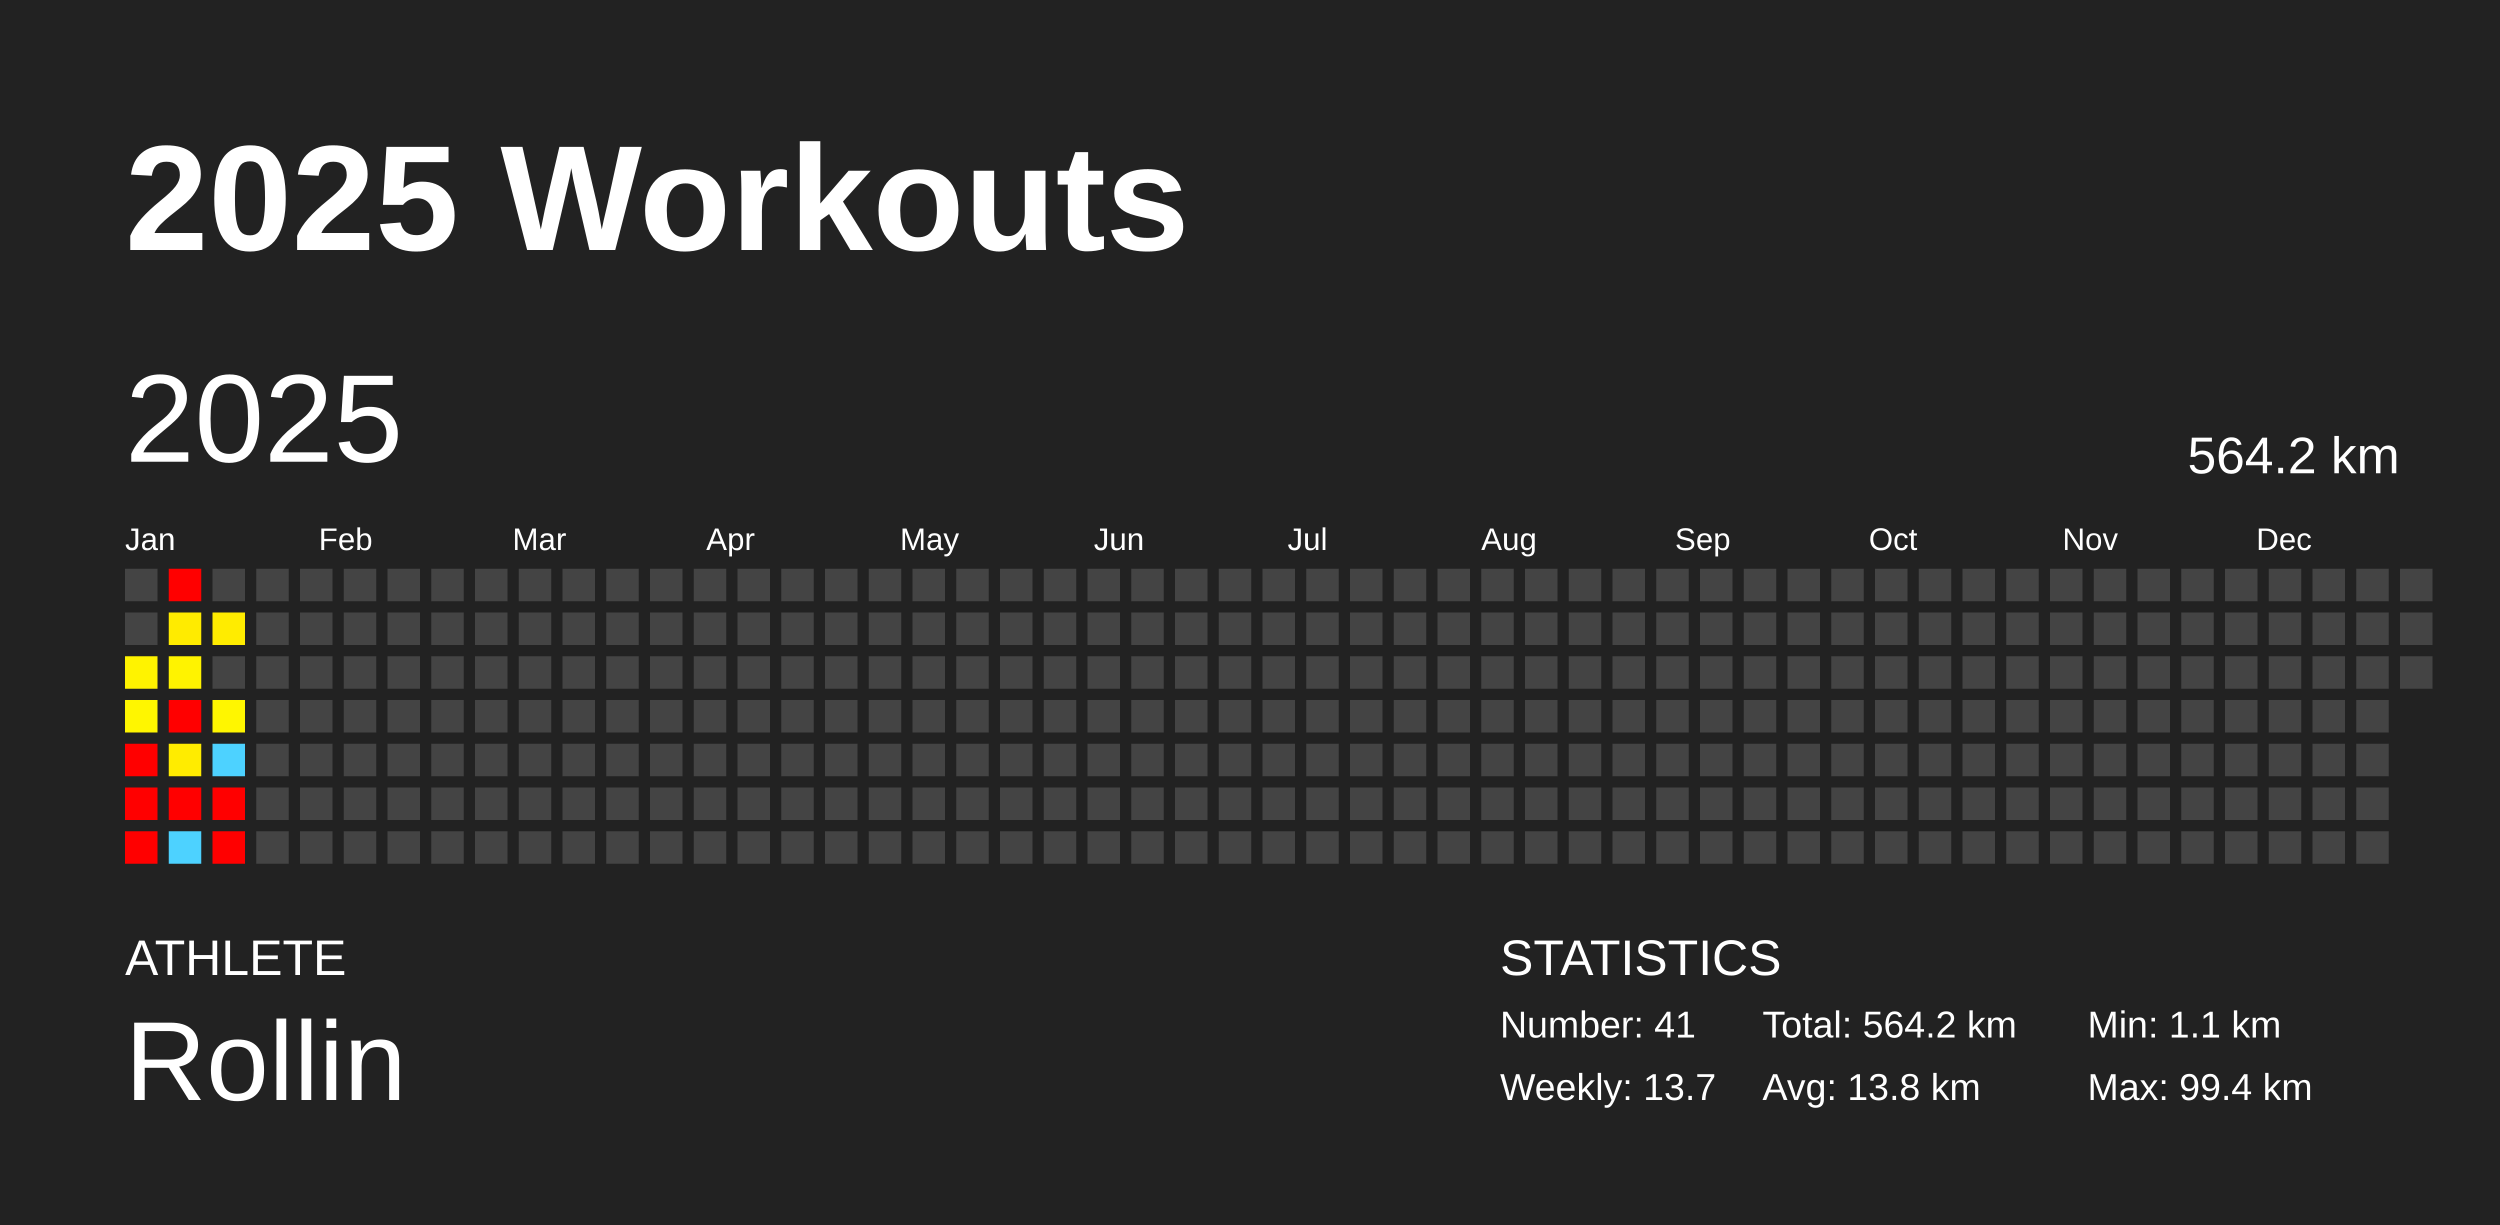
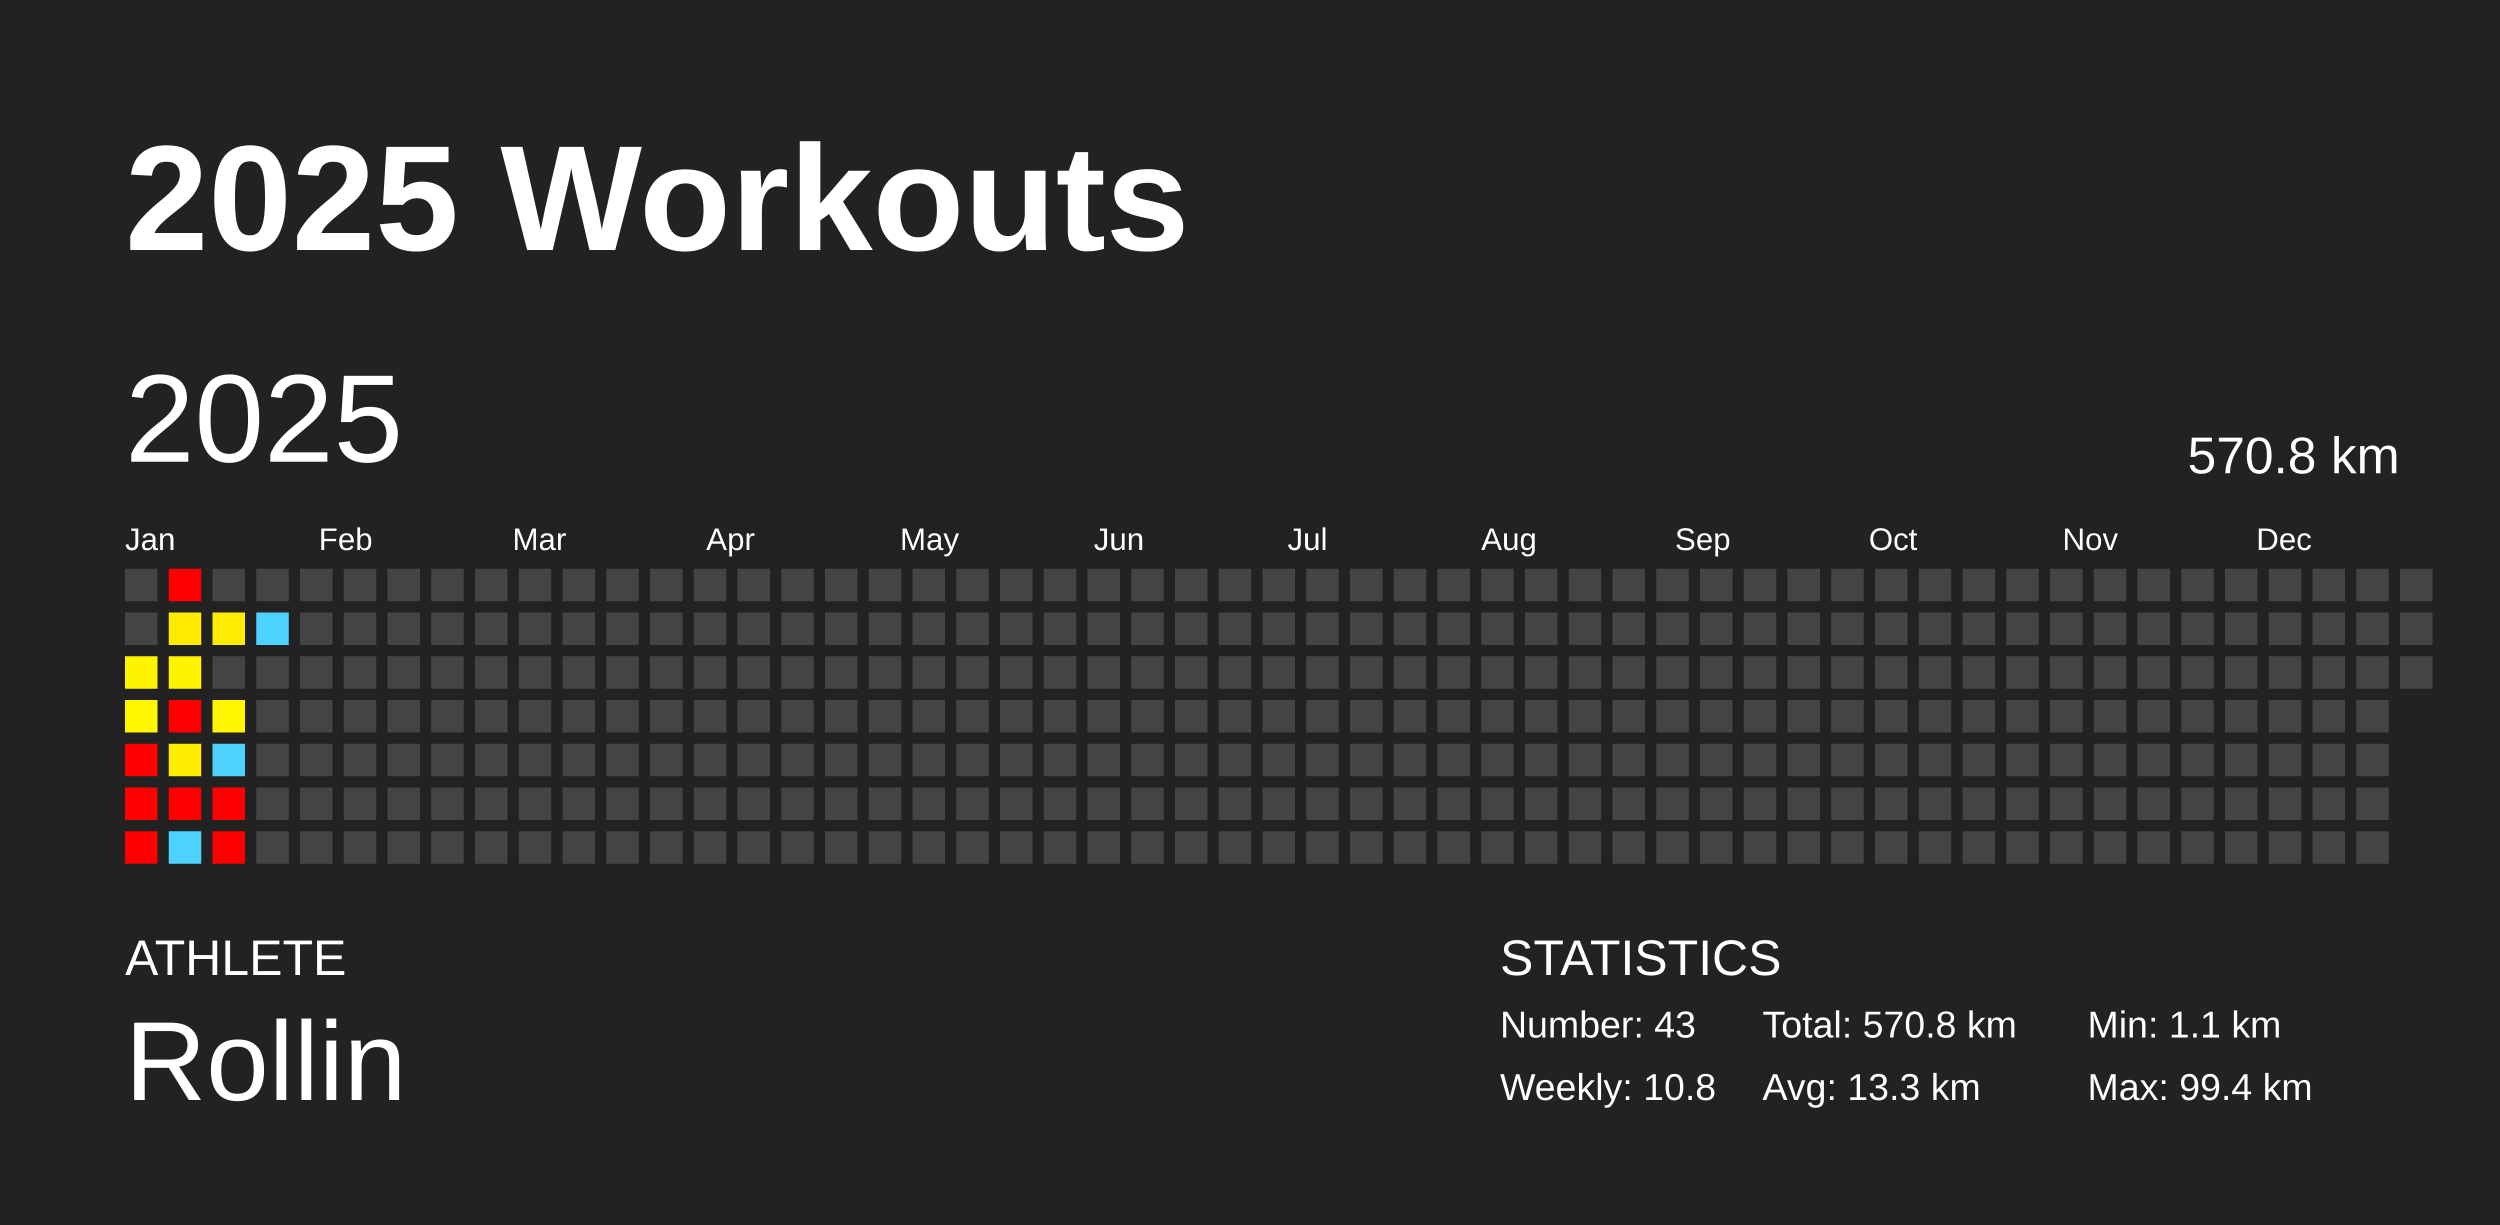
<svg xmlns="http://www.w3.org/2000/svg" baseProfile="full" height="98mm" version="1.1" viewBox="0,0,200,98" width="200mm">
  <defs />
  <rect fill="#222222" height="98" width="200" x="0" y="0" />
  <text fill="#FFFFFF" style="font-size:12px; font-family:Arial; font-weight:bold;" x="10" y="20">2025 Workouts</text>
  <text fill="#FFFFFF" style="font-size:4px; font-family:Arial" x="10" y="78">ATHLETE</text>
  <text fill="#FFFFFF" style="font-size:9px; font-family:Arial" x="10" y="88">Rollin</text>
  <text fill="#FFFFFF" style="font-size:4px; font-family:Arial" x="120" y="78">STATISTICS</text>
-   <text fill="#FFFFFF" style="font-size:3px; font-family:Arial" x="120" y="83">Number: 41</text>
-   <text fill="#FFFFFF" style="font-size:3px; font-family:Arial" x="120" y="88">Weekly: 13.7</text>
-   <text fill="#FFFFFF" style="font-size:3px; font-family:Arial" x="141" y="83">Total: 564.2 km</text>
-   <text fill="#FFFFFF" style="font-size:3px; font-family:Arial" x="141" y="88">Avg: 13.8 km</text>
+   <text fill="#FFFFFF" style="font-size:3px; font-family:Arial" x="120" y="83">Number: 43</text>
+   <text fill="#FFFFFF" style="font-size:3px; font-family:Arial" x="120" y="88">Weekly: 10.8</text>
+   <text fill="#FFFFFF" style="font-size:3px; font-family:Arial" x="141" y="83">Total: 570.8 km</text>
+   <text fill="#FFFFFF" style="font-size:3px; font-family:Arial" x="141" y="88">Avg: 13.3 km</text>
  <text fill="#FFFFFF" style="font-size:3px; font-family:Arial" x="167" y="83">Min: 1.1 km</text>
  <text fill="#FFFFFF" style="font-size:3px; font-family:Arial" x="167" y="88">Max: 99.4 km</text>
  <text dominant-baseline="hanging" fill="#FFFFFF" style="font-size:10.0px; font-family:Arial;" x="10" y="30">2025</text>
-   <text dominant-baseline="hanging" fill="#FFFFFF" style="font-size:4.125px; font-family:Arial;" x="175" y="35">564.2 km</text>
+   <text dominant-baseline="hanging" fill="#FFFFFF" style="font-size:4.125px; font-family:Arial;" x="175" y="35">570.8 km</text>
  <text fill="#FFFFFF" style="font-size:2.5px; font-family:Arial" x="10.0" y="44">Jan</text>
  <text fill="#FFFFFF" style="font-size:2.5px; font-family:Arial" x="25.5" y="44">Feb</text>
  <text fill="#FFFFFF" style="font-size:2.5px; font-family:Arial" x="41.0" y="44">Mar</text>
  <text fill="#FFFFFF" style="font-size:2.5px; font-family:Arial" x="56.5" y="44">Apr</text>
  <text fill="#FFFFFF" style="font-size:2.5px; font-family:Arial" x="72.0" y="44">May</text>
  <text fill="#FFFFFF" style="font-size:2.5px; font-family:Arial" x="87.5" y="44">Jun</text>
  <text fill="#FFFFFF" style="font-size:2.5px; font-family:Arial" x="103.0" y="44">Jul</text>
  <text fill="#FFFFFF" style="font-size:2.5px; font-family:Arial" x="118.5" y="44">Aug</text>
  <text fill="#FFFFFF" style="font-size:2.5px; font-family:Arial" x="134.0" y="44">Sep</text>
  <text fill="#FFFFFF" style="font-size:2.5px; font-family:Arial" x="149.5" y="44">Oct</text>
  <text fill="#FFFFFF" style="font-size:2.5px; font-family:Arial" x="165.0" y="44">Nov</text>
  <text fill="#FFFFFF" style="font-size:2.5px; font-family:Arial" x="180.5" y="44">Dec</text>
  <rect fill="#444444" height="2.6" width="2.6" x="10.0" y="45.5" />
  <rect fill="#444444" height="2.6" width="2.6" x="10.0" y="49.0" />
  <rect fill="#fff300" height="2.6" width="2.6" x="10.0" y="52.5" />
  <rect fill="#fff600" height="2.6" width="2.6" x="10.0" y="56.0" />
  <rect fill="red" height="2.6" width="2.6" x="10.0" y="59.5" />
  <rect fill="red" height="2.6" width="2.6" x="10.0" y="63.0" />
  <rect fill="red" height="2.6" width="2.6" x="10.0" y="66.5" />
  <rect fill="red" height="2.6" width="2.6" x="13.5" y="45.5" />
  <rect fill="#ffeb00" height="2.6" width="2.6" x="13.5" y="49.0" />
  <rect fill="#fff300" height="2.6" width="2.6" x="13.5" y="52.5" />
  <rect fill="red" height="2.6" width="2.6" x="13.5" y="56.0" />
  <rect fill="#ffec00" height="2.6" width="2.6" x="13.5" y="59.5" />
  <rect fill="red" height="2.6" width="2.6" x="13.5" y="63.0" />
  <rect fill="#4dd2ff" height="2.6" width="2.6" x="13.5" y="66.5" />
  <rect fill="#444444" height="2.6" width="2.6" x="17.0" y="45.5" />
  <rect fill="#ffec00" height="2.6" width="2.6" x="17.0" y="49.0" />
  <rect fill="#444444" height="2.6" width="2.6" x="17.0" y="52.5" />
  <rect fill="#fff600" height="2.6" width="2.6" x="17.0" y="56.0" />
  <rect fill="#4dd2ff" height="2.6" width="2.6" x="17.0" y="59.5" />
  <rect fill="red" height="2.6" width="2.6" x="17.0" y="63.0" />
  <rect fill="red" height="2.6" width="2.6" x="17.0" y="66.5" />
  <rect fill="#444444" height="2.6" width="2.6" x="20.5" y="45.5" />
-   <rect fill="#444444" height="2.6" width="2.6" x="20.5" y="49.0" />
+   <rect fill="#4dd2ff" height="2.6" width="2.6" x="20.5" y="49.0" />
  <rect fill="#444444" height="2.6" width="2.6" x="20.5" y="52.5" />
  <rect fill="#444444" height="2.6" width="2.6" x="20.5" y="56.0" />
  <rect fill="#444444" height="2.6" width="2.6" x="20.5" y="59.5" />
  <rect fill="#444444" height="2.6" width="2.6" x="20.5" y="63.0" />
  <rect fill="#444444" height="2.6" width="2.6" x="20.5" y="66.5" />
  <rect fill="#444444" height="2.6" width="2.6" x="24.0" y="45.5" />
  <rect fill="#444444" height="2.6" width="2.6" x="24.0" y="49.0" />
  <rect fill="#444444" height="2.6" width="2.6" x="24.0" y="52.5" />
  <rect fill="#444444" height="2.6" width="2.6" x="24.0" y="56.0" />
  <rect fill="#444444" height="2.6" width="2.6" x="24.0" y="59.5" />
  <rect fill="#444444" height="2.6" width="2.6" x="24.0" y="63.0" />
  <rect fill="#444444" height="2.6" width="2.6" x="24.0" y="66.5" />
  <rect fill="#444444" height="2.6" width="2.6" x="27.5" y="45.5" />
  <rect fill="#444444" height="2.6" width="2.6" x="27.5" y="49.0" />
  <rect fill="#444444" height="2.6" width="2.6" x="27.5" y="52.5" />
  <rect fill="#444444" height="2.6" width="2.6" x="27.5" y="56.0" />
  <rect fill="#444444" height="2.6" width="2.6" x="27.5" y="59.5" />
  <rect fill="#444444" height="2.6" width="2.6" x="27.5" y="63.0" />
  <rect fill="#444444" height="2.6" width="2.6" x="27.5" y="66.5" />
  <rect fill="#444444" height="2.6" width="2.6" x="31.0" y="45.5" />
  <rect fill="#444444" height="2.6" width="2.6" x="31.0" y="49.0" />
  <rect fill="#444444" height="2.6" width="2.6" x="31.0" y="52.5" />
  <rect fill="#444444" height="2.6" width="2.6" x="31.0" y="56.0" />
  <rect fill="#444444" height="2.6" width="2.6" x="31.0" y="59.5" />
  <rect fill="#444444" height="2.6" width="2.6" x="31.0" y="63.0" />
  <rect fill="#444444" height="2.6" width="2.6" x="31.0" y="66.5" />
  <rect fill="#444444" height="2.6" width="2.6" x="34.5" y="45.5" />
  <rect fill="#444444" height="2.6" width="2.6" x="34.5" y="49.0" />
  <rect fill="#444444" height="2.6" width="2.6" x="34.5" y="52.5" />
  <rect fill="#444444" height="2.6" width="2.6" x="34.5" y="56.0" />
  <rect fill="#444444" height="2.6" width="2.6" x="34.5" y="59.5" />
  <rect fill="#444444" height="2.6" width="2.6" x="34.5" y="63.0" />
  <rect fill="#444444" height="2.6" width="2.6" x="34.5" y="66.5" />
  <rect fill="#444444" height="2.6" width="2.6" x="38.0" y="45.5" />
  <rect fill="#444444" height="2.6" width="2.6" x="38.0" y="49.0" />
  <rect fill="#444444" height="2.6" width="2.6" x="38.0" y="52.5" />
  <rect fill="#444444" height="2.6" width="2.6" x="38.0" y="56.0" />
  <rect fill="#444444" height="2.6" width="2.6" x="38.0" y="59.5" />
  <rect fill="#444444" height="2.6" width="2.6" x="38.0" y="63.0" />
  <rect fill="#444444" height="2.6" width="2.6" x="38.0" y="66.5" />
  <rect fill="#444444" height="2.6" width="2.6" x="41.5" y="45.5" />
  <rect fill="#444444" height="2.6" width="2.6" x="41.5" y="49.0" />
  <rect fill="#444444" height="2.6" width="2.6" x="41.5" y="52.5" />
  <rect fill="#444444" height="2.6" width="2.6" x="41.5" y="56.0" />
  <rect fill="#444444" height="2.6" width="2.6" x="41.5" y="59.5" />
  <rect fill="#444444" height="2.6" width="2.6" x="41.5" y="63.0" />
  <rect fill="#444444" height="2.6" width="2.6" x="41.5" y="66.5" />
  <rect fill="#444444" height="2.6" width="2.6" x="45.0" y="45.5" />
  <rect fill="#444444" height="2.6" width="2.6" x="45.0" y="49.0" />
  <rect fill="#444444" height="2.6" width="2.6" x="45.0" y="52.5" />
  <rect fill="#444444" height="2.6" width="2.6" x="45.0" y="56.0" />
  <rect fill="#444444" height="2.6" width="2.6" x="45.0" y="59.5" />
  <rect fill="#444444" height="2.6" width="2.6" x="45.0" y="63.0" />
  <rect fill="#444444" height="2.6" width="2.6" x="45.0" y="66.5" />
  <rect fill="#444444" height="2.6" width="2.6" x="48.5" y="45.5" />
  <rect fill="#444444" height="2.6" width="2.6" x="48.5" y="49.0" />
  <rect fill="#444444" height="2.6" width="2.6" x="48.5" y="52.5" />
  <rect fill="#444444" height="2.6" width="2.6" x="48.5" y="56.0" />
  <rect fill="#444444" height="2.6" width="2.6" x="48.5" y="59.5" />
  <rect fill="#444444" height="2.6" width="2.6" x="48.5" y="63.0" />
  <rect fill="#444444" height="2.6" width="2.6" x="48.5" y="66.5" />
  <rect fill="#444444" height="2.6" width="2.6" x="52.0" y="45.5" />
  <rect fill="#444444" height="2.6" width="2.6" x="52.0" y="49.0" />
  <rect fill="#444444" height="2.6" width="2.6" x="52.0" y="52.5" />
  <rect fill="#444444" height="2.6" width="2.6" x="52.0" y="56.0" />
  <rect fill="#444444" height="2.6" width="2.6" x="52.0" y="59.5" />
  <rect fill="#444444" height="2.6" width="2.6" x="52.0" y="63.0" />
  <rect fill="#444444" height="2.6" width="2.6" x="52.0" y="66.5" />
  <rect fill="#444444" height="2.6" width="2.6" x="55.5" y="45.5" />
  <rect fill="#444444" height="2.6" width="2.6" x="55.5" y="49.0" />
  <rect fill="#444444" height="2.6" width="2.6" x="55.5" y="52.5" />
  <rect fill="#444444" height="2.6" width="2.6" x="55.5" y="56.0" />
  <rect fill="#444444" height="2.6" width="2.6" x="55.5" y="59.5" />
  <rect fill="#444444" height="2.6" width="2.6" x="55.5" y="63.0" />
  <rect fill="#444444" height="2.6" width="2.6" x="55.5" y="66.5" />
  <rect fill="#444444" height="2.6" width="2.6" x="59.0" y="45.5" />
  <rect fill="#444444" height="2.6" width="2.6" x="59.0" y="49.0" />
  <rect fill="#444444" height="2.6" width="2.6" x="59.0" y="52.5" />
  <rect fill="#444444" height="2.6" width="2.6" x="59.0" y="56.0" />
  <rect fill="#444444" height="2.6" width="2.6" x="59.0" y="59.5" />
  <rect fill="#444444" height="2.6" width="2.6" x="59.0" y="63.0" />
  <rect fill="#444444" height="2.6" width="2.6" x="59.0" y="66.5" />
  <rect fill="#444444" height="2.6" width="2.6" x="62.5" y="45.5" />
  <rect fill="#444444" height="2.6" width="2.6" x="62.5" y="49.0" />
  <rect fill="#444444" height="2.6" width="2.6" x="62.5" y="52.5" />
  <rect fill="#444444" height="2.6" width="2.6" x="62.5" y="56.0" />
  <rect fill="#444444" height="2.6" width="2.6" x="62.5" y="59.5" />
  <rect fill="#444444" height="2.6" width="2.6" x="62.5" y="63.0" />
  <rect fill="#444444" height="2.6" width="2.6" x="62.5" y="66.5" />
  <rect fill="#444444" height="2.6" width="2.6" x="66.0" y="45.5" />
  <rect fill="#444444" height="2.6" width="2.6" x="66.0" y="49.0" />
  <rect fill="#444444" height="2.6" width="2.6" x="66.0" y="52.5" />
  <rect fill="#444444" height="2.6" width="2.6" x="66.0" y="56.0" />
  <rect fill="#444444" height="2.6" width="2.6" x="66.0" y="59.5" />
  <rect fill="#444444" height="2.6" width="2.6" x="66.0" y="63.0" />
  <rect fill="#444444" height="2.6" width="2.6" x="66.0" y="66.5" />
  <rect fill="#444444" height="2.6" width="2.6" x="69.5" y="45.5" />
  <rect fill="#444444" height="2.6" width="2.6" x="69.5" y="49.0" />
  <rect fill="#444444" height="2.6" width="2.6" x="69.5" y="52.5" />
  <rect fill="#444444" height="2.6" width="2.6" x="69.5" y="56.0" />
  <rect fill="#444444" height="2.6" width="2.6" x="69.5" y="59.5" />
  <rect fill="#444444" height="2.6" width="2.6" x="69.5" y="63.0" />
  <rect fill="#444444" height="2.6" width="2.6" x="69.5" y="66.5" />
  <rect fill="#444444" height="2.6" width="2.6" x="73.0" y="45.5" />
  <rect fill="#444444" height="2.6" width="2.6" x="73.0" y="49.0" />
  <rect fill="#444444" height="2.6" width="2.6" x="73.0" y="52.5" />
  <rect fill="#444444" height="2.6" width="2.6" x="73.0" y="56.0" />
  <rect fill="#444444" height="2.6" width="2.6" x="73.0" y="59.5" />
  <rect fill="#444444" height="2.6" width="2.6" x="73.0" y="63.0" />
  <rect fill="#444444" height="2.6" width="2.6" x="73.0" y="66.5" />
  <rect fill="#444444" height="2.6" width="2.6" x="76.5" y="45.5" />
  <rect fill="#444444" height="2.6" width="2.6" x="76.5" y="49.0" />
  <rect fill="#444444" height="2.6" width="2.6" x="76.5" y="52.5" />
  <rect fill="#444444" height="2.6" width="2.6" x="76.5" y="56.0" />
  <rect fill="#444444" height="2.6" width="2.6" x="76.5" y="59.5" />
  <rect fill="#444444" height="2.6" width="2.6" x="76.5" y="63.0" />
  <rect fill="#444444" height="2.6" width="2.6" x="76.5" y="66.5" />
  <rect fill="#444444" height="2.6" width="2.6" x="80.0" y="45.5" />
  <rect fill="#444444" height="2.6" width="2.6" x="80.0" y="49.0" />
  <rect fill="#444444" height="2.6" width="2.6" x="80.0" y="52.5" />
  <rect fill="#444444" height="2.6" width="2.6" x="80.0" y="56.0" />
  <rect fill="#444444" height="2.6" width="2.6" x="80.0" y="59.5" />
  <rect fill="#444444" height="2.6" width="2.6" x="80.0" y="63.0" />
  <rect fill="#444444" height="2.6" width="2.6" x="80.0" y="66.5" />
  <rect fill="#444444" height="2.6" width="2.6" x="83.5" y="45.5" />
  <rect fill="#444444" height="2.6" width="2.6" x="83.5" y="49.0" />
  <rect fill="#444444" height="2.6" width="2.6" x="83.5" y="52.5" />
  <rect fill="#444444" height="2.6" width="2.6" x="83.5" y="56.0" />
  <rect fill="#444444" height="2.6" width="2.6" x="83.5" y="59.5" />
  <rect fill="#444444" height="2.6" width="2.6" x="83.5" y="63.0" />
  <rect fill="#444444" height="2.6" width="2.6" x="83.5" y="66.5" />
  <rect fill="#444444" height="2.6" width="2.6" x="87.0" y="45.5" />
  <rect fill="#444444" height="2.6" width="2.6" x="87.0" y="49.0" />
  <rect fill="#444444" height="2.6" width="2.6" x="87.0" y="52.5" />
  <rect fill="#444444" height="2.6" width="2.6" x="87.0" y="56.0" />
  <rect fill="#444444" height="2.6" width="2.6" x="87.0" y="59.5" />
  <rect fill="#444444" height="2.6" width="2.6" x="87.0" y="63.0" />
  <rect fill="#444444" height="2.6" width="2.6" x="87.0" y="66.5" />
  <rect fill="#444444" height="2.6" width="2.6" x="90.5" y="45.5" />
  <rect fill="#444444" height="2.6" width="2.6" x="90.5" y="49.0" />
  <rect fill="#444444" height="2.6" width="2.6" x="90.5" y="52.5" />
  <rect fill="#444444" height="2.6" width="2.6" x="90.5" y="56.0" />
  <rect fill="#444444" height="2.6" width="2.6" x="90.5" y="59.5" />
  <rect fill="#444444" height="2.6" width="2.6" x="90.5" y="63.0" />
  <rect fill="#444444" height="2.6" width="2.6" x="90.5" y="66.5" />
  <rect fill="#444444" height="2.6" width="2.6" x="94.0" y="45.5" />
  <rect fill="#444444" height="2.6" width="2.6" x="94.0" y="49.0" />
  <rect fill="#444444" height="2.6" width="2.6" x="94.0" y="52.5" />
  <rect fill="#444444" height="2.6" width="2.6" x="94.0" y="56.0" />
  <rect fill="#444444" height="2.6" width="2.6" x="94.0" y="59.5" />
  <rect fill="#444444" height="2.6" width="2.6" x="94.0" y="63.0" />
  <rect fill="#444444" height="2.6" width="2.6" x="94.0" y="66.5" />
  <rect fill="#444444" height="2.6" width="2.6" x="97.5" y="45.5" />
  <rect fill="#444444" height="2.6" width="2.6" x="97.5" y="49.0" />
  <rect fill="#444444" height="2.6" width="2.6" x="97.5" y="52.5" />
  <rect fill="#444444" height="2.6" width="2.6" x="97.5" y="56.0" />
  <rect fill="#444444" height="2.6" width="2.6" x="97.5" y="59.5" />
  <rect fill="#444444" height="2.6" width="2.6" x="97.5" y="63.0" />
  <rect fill="#444444" height="2.6" width="2.6" x="97.5" y="66.5" />
  <rect fill="#444444" height="2.6" width="2.6" x="101.0" y="45.5" />
  <rect fill="#444444" height="2.6" width="2.6" x="101.0" y="49.0" />
  <rect fill="#444444" height="2.6" width="2.6" x="101.0" y="52.5" />
  <rect fill="#444444" height="2.6" width="2.6" x="101.0" y="56.0" />
  <rect fill="#444444" height="2.6" width="2.6" x="101.0" y="59.5" />
  <rect fill="#444444" height="2.6" width="2.6" x="101.0" y="63.0" />
  <rect fill="#444444" height="2.6" width="2.6" x="101.0" y="66.5" />
  <rect fill="#444444" height="2.6" width="2.6" x="104.5" y="45.5" />
  <rect fill="#444444" height="2.6" width="2.6" x="104.5" y="49.0" />
  <rect fill="#444444" height="2.6" width="2.6" x="104.5" y="52.5" />
  <rect fill="#444444" height="2.6" width="2.6" x="104.5" y="56.0" />
  <rect fill="#444444" height="2.6" width="2.6" x="104.5" y="59.5" />
  <rect fill="#444444" height="2.6" width="2.6" x="104.5" y="63.0" />
  <rect fill="#444444" height="2.6" width="2.6" x="104.5" y="66.5" />
  <rect fill="#444444" height="2.6" width="2.6" x="108.0" y="45.5" />
  <rect fill="#444444" height="2.6" width="2.6" x="108.0" y="49.0" />
  <rect fill="#444444" height="2.6" width="2.6" x="108.0" y="52.5" />
  <rect fill="#444444" height="2.6" width="2.6" x="108.0" y="56.0" />
  <rect fill="#444444" height="2.6" width="2.6" x="108.0" y="59.5" />
  <rect fill="#444444" height="2.6" width="2.6" x="108.0" y="63.0" />
  <rect fill="#444444" height="2.6" width="2.6" x="108.0" y="66.5" />
  <rect fill="#444444" height="2.6" width="2.6" x="111.5" y="45.5" />
  <rect fill="#444444" height="2.6" width="2.6" x="111.5" y="49.0" />
  <rect fill="#444444" height="2.6" width="2.6" x="111.5" y="52.5" />
  <rect fill="#444444" height="2.6" width="2.6" x="111.5" y="56.0" />
  <rect fill="#444444" height="2.6" width="2.6" x="111.5" y="59.5" />
  <rect fill="#444444" height="2.6" width="2.6" x="111.5" y="63.0" />
  <rect fill="#444444" height="2.6" width="2.6" x="111.5" y="66.5" />
  <rect fill="#444444" height="2.6" width="2.6" x="115.0" y="45.5" />
  <rect fill="#444444" height="2.6" width="2.6" x="115.0" y="49.0" />
  <rect fill="#444444" height="2.6" width="2.6" x="115.0" y="52.5" />
  <rect fill="#444444" height="2.6" width="2.6" x="115.0" y="56.0" />
  <rect fill="#444444" height="2.6" width="2.6" x="115.0" y="59.5" />
  <rect fill="#444444" height="2.6" width="2.6" x="115.0" y="63.0" />
  <rect fill="#444444" height="2.6" width="2.6" x="115.0" y="66.5" />
  <rect fill="#444444" height="2.6" width="2.6" x="118.5" y="45.5" />
  <rect fill="#444444" height="2.6" width="2.6" x="118.5" y="49.0" />
  <rect fill="#444444" height="2.6" width="2.6" x="118.5" y="52.5" />
  <rect fill="#444444" height="2.6" width="2.6" x="118.5" y="56.0" />
  <rect fill="#444444" height="2.6" width="2.6" x="118.5" y="59.5" />
  <rect fill="#444444" height="2.6" width="2.6" x="118.5" y="63.0" />
  <rect fill="#444444" height="2.6" width="2.6" x="118.5" y="66.5" />
  <rect fill="#444444" height="2.6" width="2.6" x="122.0" y="45.5" />
  <rect fill="#444444" height="2.6" width="2.6" x="122.0" y="49.0" />
  <rect fill="#444444" height="2.6" width="2.6" x="122.0" y="52.5" />
  <rect fill="#444444" height="2.6" width="2.6" x="122.0" y="56.0" />
  <rect fill="#444444" height="2.6" width="2.6" x="122.0" y="59.5" />
  <rect fill="#444444" height="2.6" width="2.6" x="122.0" y="63.0" />
  <rect fill="#444444" height="2.6" width="2.6" x="122.0" y="66.5" />
  <rect fill="#444444" height="2.6" width="2.6" x="125.5" y="45.5" />
  <rect fill="#444444" height="2.6" width="2.6" x="125.5" y="49.0" />
  <rect fill="#444444" height="2.6" width="2.6" x="125.5" y="52.5" />
  <rect fill="#444444" height="2.6" width="2.6" x="125.5" y="56.0" />
  <rect fill="#444444" height="2.6" width="2.6" x="125.5" y="59.5" />
  <rect fill="#444444" height="2.6" width="2.6" x="125.5" y="63.0" />
  <rect fill="#444444" height="2.6" width="2.6" x="125.5" y="66.5" />
  <rect fill="#444444" height="2.6" width="2.6" x="129.0" y="45.5" />
  <rect fill="#444444" height="2.6" width="2.6" x="129.0" y="49.0" />
  <rect fill="#444444" height="2.6" width="2.6" x="129.0" y="52.5" />
  <rect fill="#444444" height="2.6" width="2.6" x="129.0" y="56.0" />
  <rect fill="#444444" height="2.6" width="2.6" x="129.0" y="59.5" />
  <rect fill="#444444" height="2.6" width="2.6" x="129.0" y="63.0" />
  <rect fill="#444444" height="2.6" width="2.6" x="129.0" y="66.5" />
  <rect fill="#444444" height="2.6" width="2.6" x="132.5" y="45.5" />
  <rect fill="#444444" height="2.6" width="2.6" x="132.5" y="49.0" />
  <rect fill="#444444" height="2.6" width="2.6" x="132.5" y="52.5" />
  <rect fill="#444444" height="2.6" width="2.6" x="132.5" y="56.0" />
  <rect fill="#444444" height="2.6" width="2.6" x="132.5" y="59.5" />
  <rect fill="#444444" height="2.6" width="2.6" x="132.5" y="63.0" />
  <rect fill="#444444" height="2.6" width="2.6" x="132.5" y="66.5" />
  <rect fill="#444444" height="2.6" width="2.6" x="136.0" y="45.5" />
  <rect fill="#444444" height="2.6" width="2.6" x="136.0" y="49.0" />
  <rect fill="#444444" height="2.6" width="2.6" x="136.0" y="52.5" />
  <rect fill="#444444" height="2.6" width="2.6" x="136.0" y="56.0" />
  <rect fill="#444444" height="2.6" width="2.6" x="136.0" y="59.5" />
  <rect fill="#444444" height="2.6" width="2.6" x="136.0" y="63.0" />
  <rect fill="#444444" height="2.6" width="2.6" x="136.0" y="66.5" />
  <rect fill="#444444" height="2.6" width="2.6" x="139.5" y="45.5" />
  <rect fill="#444444" height="2.6" width="2.6" x="139.5" y="49.0" />
  <rect fill="#444444" height="2.6" width="2.6" x="139.5" y="52.5" />
  <rect fill="#444444" height="2.6" width="2.6" x="139.5" y="56.0" />
  <rect fill="#444444" height="2.6" width="2.6" x="139.5" y="59.5" />
  <rect fill="#444444" height="2.6" width="2.6" x="139.5" y="63.0" />
  <rect fill="#444444" height="2.6" width="2.6" x="139.5" y="66.5" />
  <rect fill="#444444" height="2.6" width="2.6" x="143.0" y="45.5" />
  <rect fill="#444444" height="2.6" width="2.6" x="143.0" y="49.0" />
  <rect fill="#444444" height="2.6" width="2.6" x="143.0" y="52.5" />
  <rect fill="#444444" height="2.6" width="2.6" x="143.0" y="56.0" />
  <rect fill="#444444" height="2.6" width="2.6" x="143.0" y="59.5" />
  <rect fill="#444444" height="2.6" width="2.6" x="143.0" y="63.0" />
  <rect fill="#444444" height="2.6" width="2.6" x="143.0" y="66.5" />
  <rect fill="#444444" height="2.6" width="2.6" x="146.5" y="45.5" />
  <rect fill="#444444" height="2.6" width="2.6" x="146.5" y="49.0" />
  <rect fill="#444444" height="2.6" width="2.6" x="146.5" y="52.5" />
  <rect fill="#444444" height="2.6" width="2.6" x="146.5" y="56.0" />
  <rect fill="#444444" height="2.6" width="2.6" x="146.5" y="59.5" />
  <rect fill="#444444" height="2.6" width="2.6" x="146.5" y="63.0" />
  <rect fill="#444444" height="2.6" width="2.6" x="146.5" y="66.5" />
  <rect fill="#444444" height="2.6" width="2.6" x="150.0" y="45.5" />
  <rect fill="#444444" height="2.6" width="2.6" x="150.0" y="49.0" />
  <rect fill="#444444" height="2.6" width="2.6" x="150.0" y="52.5" />
  <rect fill="#444444" height="2.6" width="2.6" x="150.0" y="56.0" />
  <rect fill="#444444" height="2.6" width="2.6" x="150.0" y="59.5" />
  <rect fill="#444444" height="2.6" width="2.6" x="150.0" y="63.0" />
  <rect fill="#444444" height="2.6" width="2.6" x="150.0" y="66.5" />
  <rect fill="#444444" height="2.6" width="2.6" x="153.5" y="45.5" />
  <rect fill="#444444" height="2.6" width="2.6" x="153.5" y="49.0" />
  <rect fill="#444444" height="2.6" width="2.6" x="153.5" y="52.5" />
  <rect fill="#444444" height="2.6" width="2.6" x="153.5" y="56.0" />
  <rect fill="#444444" height="2.6" width="2.6" x="153.5" y="59.5" />
  <rect fill="#444444" height="2.6" width="2.6" x="153.5" y="63.0" />
  <rect fill="#444444" height="2.6" width="2.6" x="153.5" y="66.5" />
  <rect fill="#444444" height="2.6" width="2.6" x="157.0" y="45.5" />
  <rect fill="#444444" height="2.6" width="2.6" x="157.0" y="49.0" />
  <rect fill="#444444" height="2.6" width="2.6" x="157.0" y="52.5" />
  <rect fill="#444444" height="2.6" width="2.6" x="157.0" y="56.0" />
  <rect fill="#444444" height="2.6" width="2.6" x="157.0" y="59.5" />
  <rect fill="#444444" height="2.6" width="2.6" x="157.0" y="63.0" />
  <rect fill="#444444" height="2.6" width="2.6" x="157.0" y="66.5" />
  <rect fill="#444444" height="2.6" width="2.6" x="160.5" y="45.5" />
  <rect fill="#444444" height="2.6" width="2.6" x="160.5" y="49.0" />
  <rect fill="#444444" height="2.6" width="2.6" x="160.5" y="52.5" />
  <rect fill="#444444" height="2.6" width="2.6" x="160.5" y="56.0" />
  <rect fill="#444444" height="2.6" width="2.6" x="160.5" y="59.5" />
  <rect fill="#444444" height="2.6" width="2.6" x="160.5" y="63.0" />
  <rect fill="#444444" height="2.6" width="2.6" x="160.5" y="66.5" />
  <rect fill="#444444" height="2.6" width="2.6" x="164.0" y="45.5" />
  <rect fill="#444444" height="2.6" width="2.6" x="164.0" y="49.0" />
  <rect fill="#444444" height="2.6" width="2.6" x="164.0" y="52.5" />
  <rect fill="#444444" height="2.6" width="2.6" x="164.0" y="56.0" />
  <rect fill="#444444" height="2.6" width="2.6" x="164.0" y="59.5" />
  <rect fill="#444444" height="2.6" width="2.6" x="164.0" y="63.0" />
  <rect fill="#444444" height="2.6" width="2.6" x="164.0" y="66.5" />
  <rect fill="#444444" height="2.6" width="2.6" x="167.5" y="45.5" />
  <rect fill="#444444" height="2.6" width="2.6" x="167.5" y="49.0" />
  <rect fill="#444444" height="2.6" width="2.6" x="167.5" y="52.5" />
  <rect fill="#444444" height="2.6" width="2.6" x="167.5" y="56.0" />
  <rect fill="#444444" height="2.6" width="2.6" x="167.5" y="59.5" />
  <rect fill="#444444" height="2.6" width="2.6" x="167.5" y="63.0" />
  <rect fill="#444444" height="2.6" width="2.6" x="167.5" y="66.5" />
  <rect fill="#444444" height="2.6" width="2.6" x="171.0" y="45.5" />
  <rect fill="#444444" height="2.6" width="2.6" x="171.0" y="49.0" />
  <rect fill="#444444" height="2.6" width="2.6" x="171.0" y="52.5" />
  <rect fill="#444444" height="2.6" width="2.6" x="171.0" y="56.0" />
  <rect fill="#444444" height="2.6" width="2.6" x="171.0" y="59.5" />
  <rect fill="#444444" height="2.6" width="2.6" x="171.0" y="63.0" />
  <rect fill="#444444" height="2.6" width="2.6" x="171.0" y="66.5" />
  <rect fill="#444444" height="2.6" width="2.6" x="174.5" y="45.5" />
  <rect fill="#444444" height="2.6" width="2.6" x="174.5" y="49.0" />
  <rect fill="#444444" height="2.6" width="2.6" x="174.5" y="52.5" />
  <rect fill="#444444" height="2.6" width="2.6" x="174.5" y="56.0" />
  <rect fill="#444444" height="2.6" width="2.6" x="174.5" y="59.5" />
  <rect fill="#444444" height="2.6" width="2.6" x="174.5" y="63.0" />
  <rect fill="#444444" height="2.6" width="2.6" x="174.5" y="66.5" />
  <rect fill="#444444" height="2.6" width="2.6" x="178.0" y="45.5" />
  <rect fill="#444444" height="2.6" width="2.6" x="178.0" y="49.0" />
  <rect fill="#444444" height="2.6" width="2.6" x="178.0" y="52.5" />
  <rect fill="#444444" height="2.6" width="2.6" x="178.0" y="56.0" />
  <rect fill="#444444" height="2.6" width="2.6" x="178.0" y="59.5" />
  <rect fill="#444444" height="2.6" width="2.6" x="178.0" y="63.0" />
  <rect fill="#444444" height="2.6" width="2.6" x="178.0" y="66.5" />
  <rect fill="#444444" height="2.6" width="2.6" x="181.5" y="45.5" />
  <rect fill="#444444" height="2.6" width="2.6" x="181.5" y="49.0" />
  <rect fill="#444444" height="2.6" width="2.6" x="181.5" y="52.5" />
  <rect fill="#444444" height="2.6" width="2.6" x="181.5" y="56.0" />
  <rect fill="#444444" height="2.6" width="2.6" x="181.5" y="59.5" />
  <rect fill="#444444" height="2.6" width="2.6" x="181.5" y="63.0" />
  <rect fill="#444444" height="2.6" width="2.6" x="181.5" y="66.5" />
  <rect fill="#444444" height="2.6" width="2.6" x="185.0" y="45.5" />
  <rect fill="#444444" height="2.6" width="2.6" x="185.0" y="49.0" />
  <rect fill="#444444" height="2.6" width="2.6" x="185.0" y="52.5" />
  <rect fill="#444444" height="2.6" width="2.6" x="185.0" y="56.0" />
  <rect fill="#444444" height="2.6" width="2.6" x="185.0" y="59.5" />
  <rect fill="#444444" height="2.6" width="2.6" x="185.0" y="63.0" />
  <rect fill="#444444" height="2.6" width="2.6" x="185.0" y="66.5" />
  <rect fill="#444444" height="2.6" width="2.6" x="188.5" y="45.5" />
  <rect fill="#444444" height="2.6" width="2.6" x="188.5" y="49.0" />
  <rect fill="#444444" height="2.6" width="2.6" x="188.5" y="52.5" />
  <rect fill="#444444" height="2.6" width="2.6" x="188.5" y="56.0" />
  <rect fill="#444444" height="2.6" width="2.6" x="188.5" y="59.5" />
  <rect fill="#444444" height="2.6" width="2.6" x="188.5" y="63.0" />
  <rect fill="#444444" height="2.6" width="2.6" x="188.5" y="66.5" />
  <rect fill="#444444" height="2.6" width="2.6" x="192.0" y="45.5" />
  <rect fill="#444444" height="2.6" width="2.6" x="192.0" y="49.0" />
  <rect fill="#444444" height="2.6" width="2.6" x="192.0" y="52.5" />
</svg>
